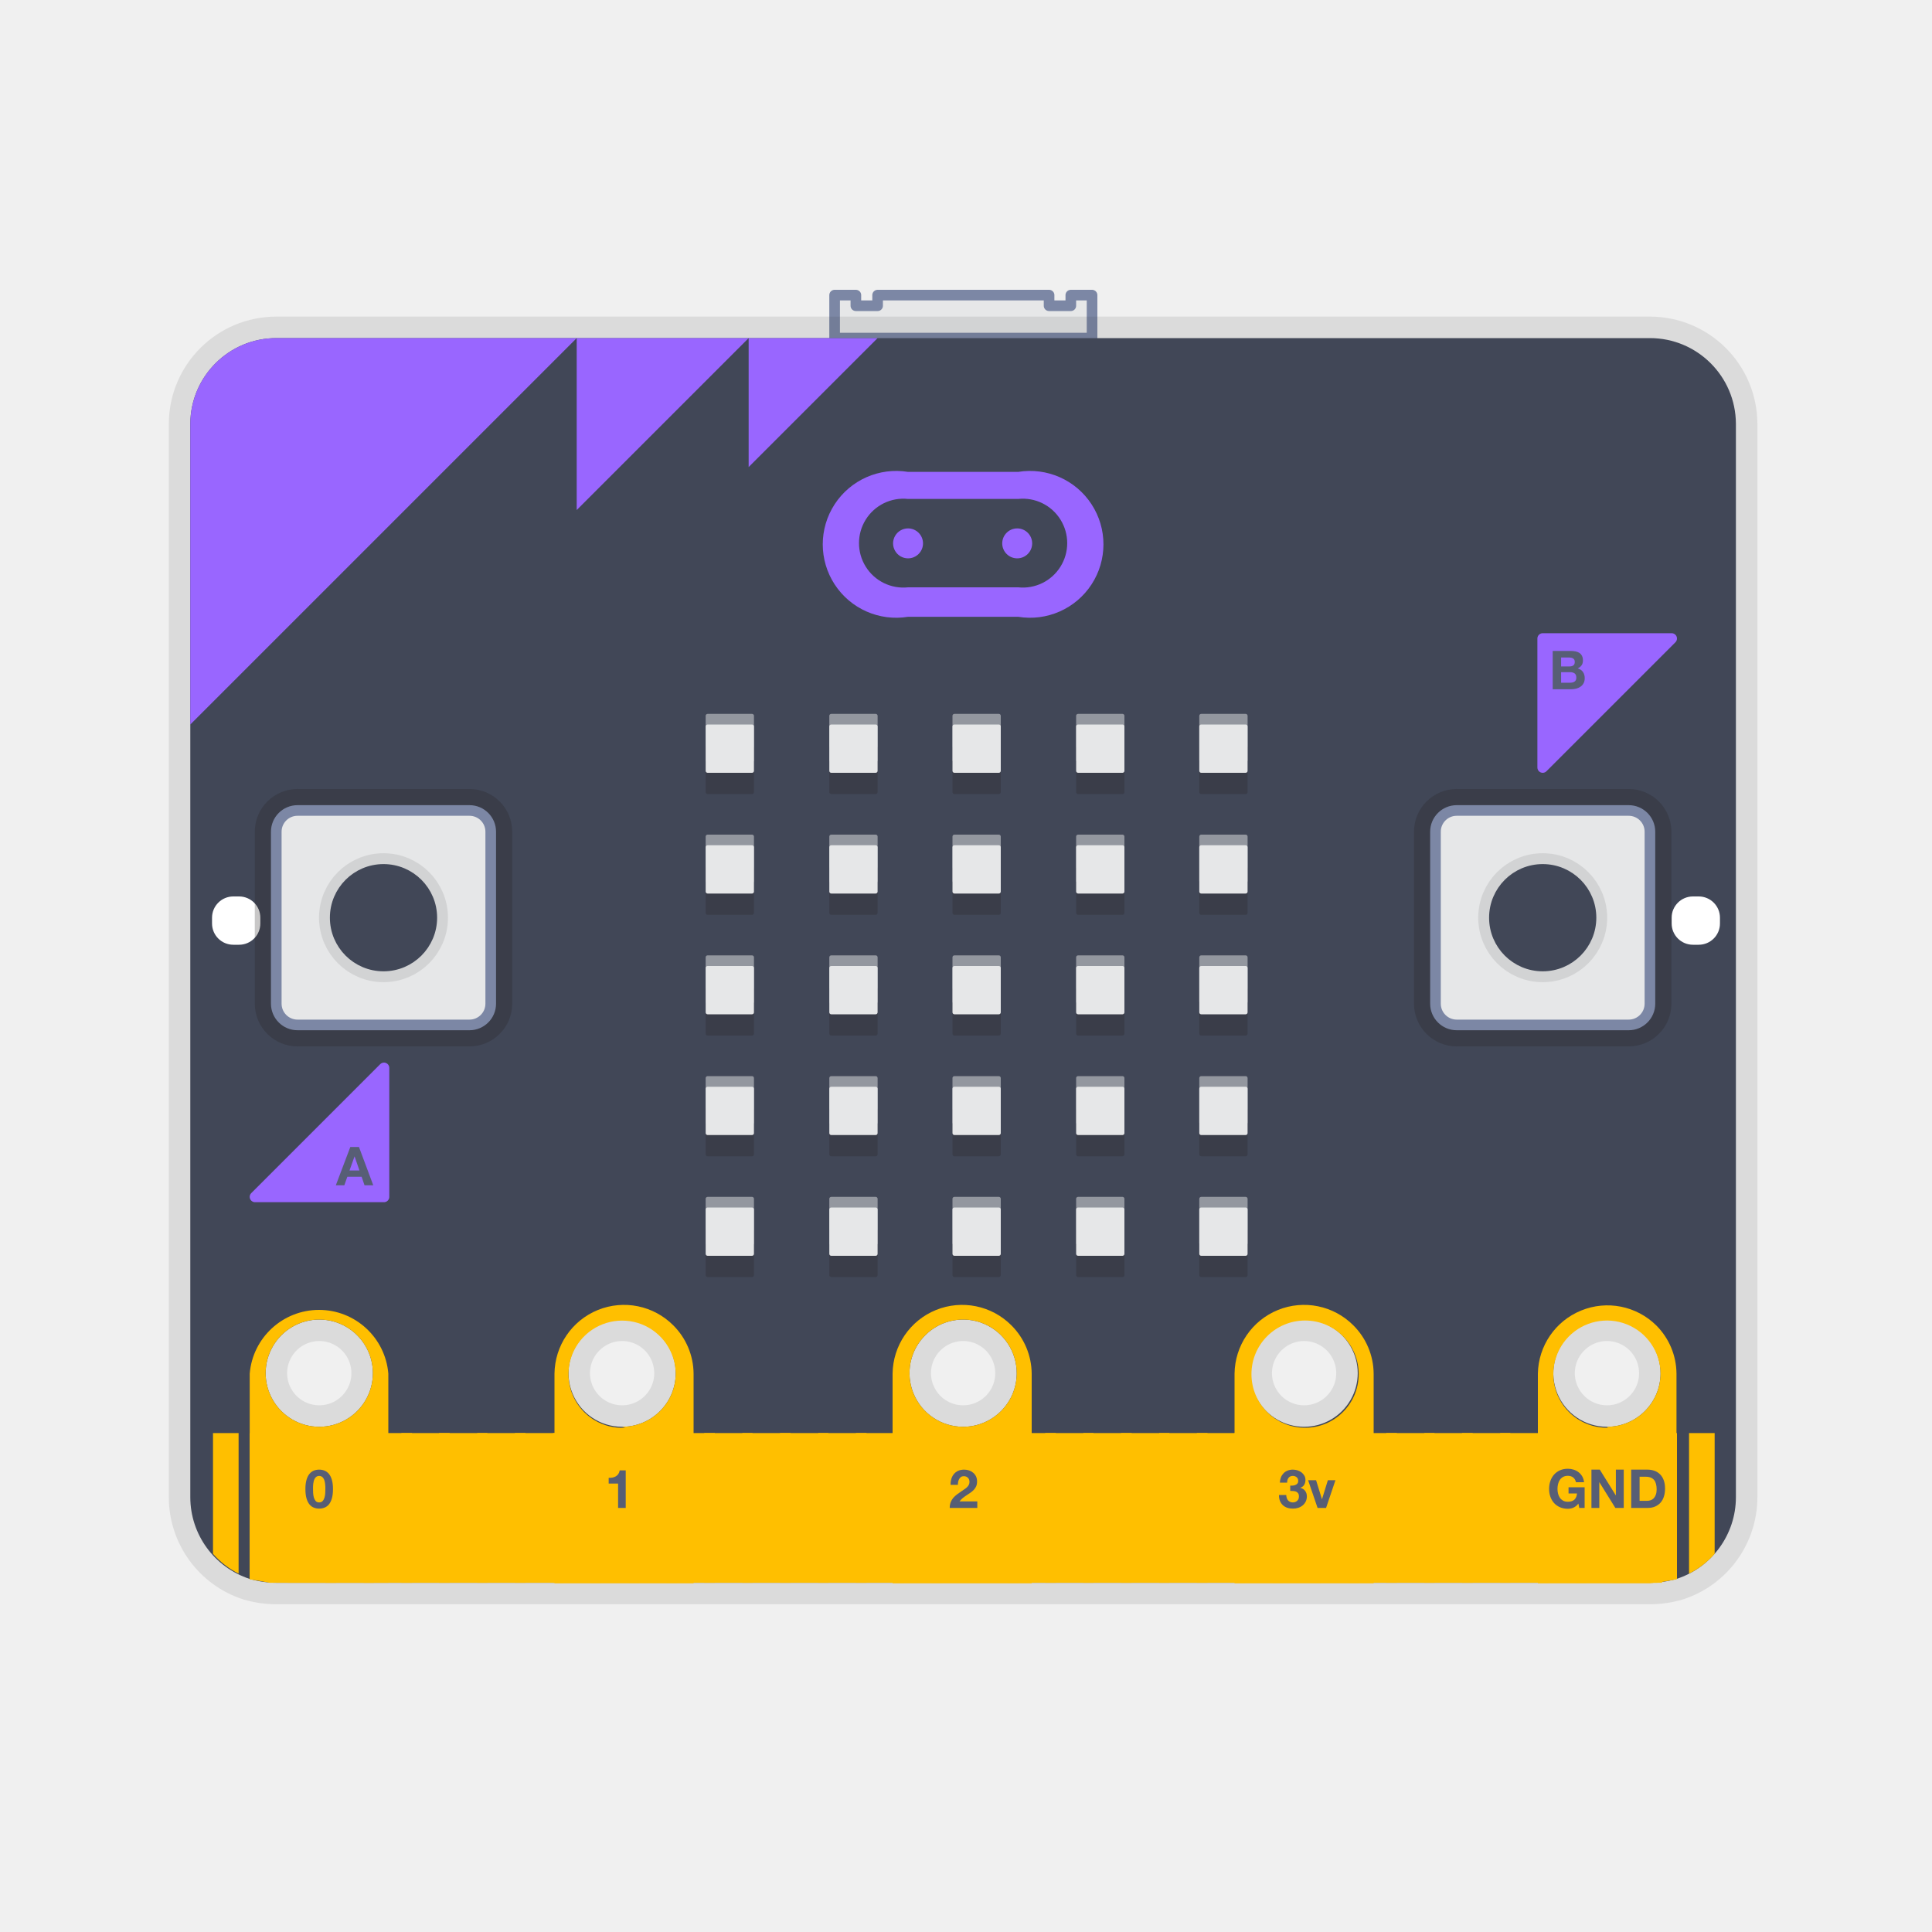
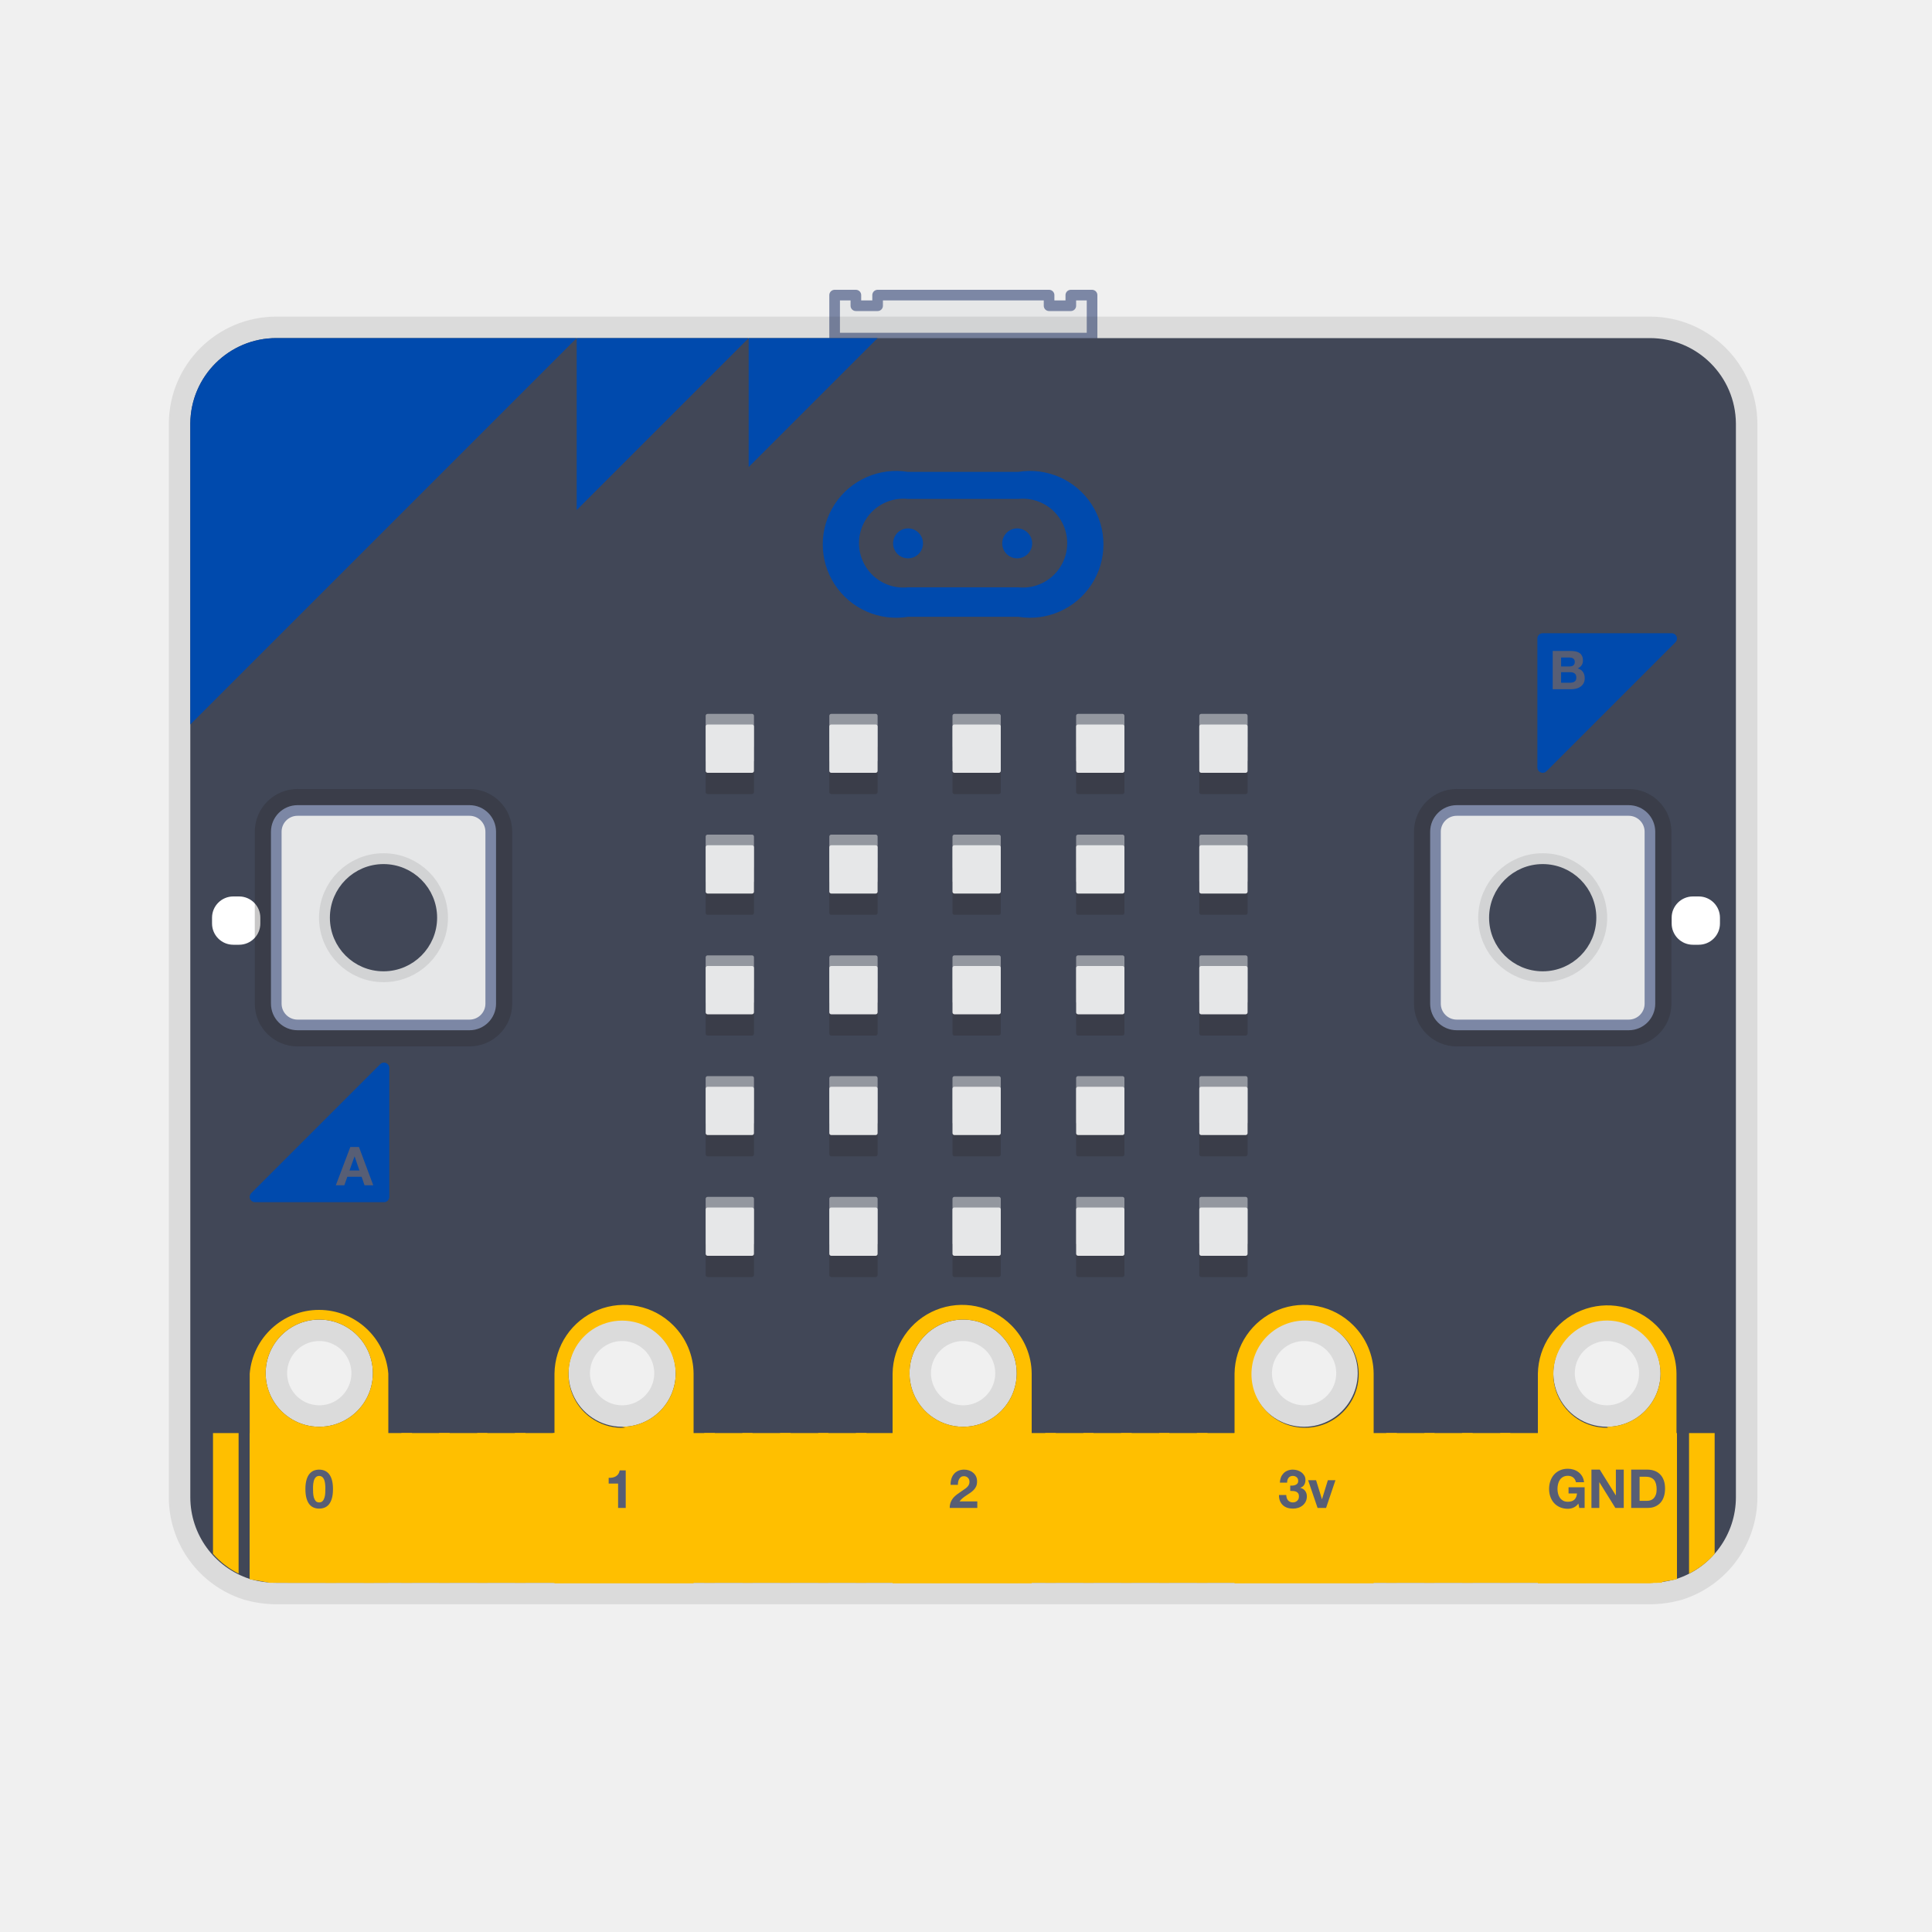
<svg xmlns="http://www.w3.org/2000/svg" width="40px" height="40px" viewBox="0 0 40 40" version="1.1">
  <defs />
  <g id="microbit-block-icon" stroke="none" stroke-width="1" fill="none" fill-rule="evenodd">
    <g id="microbit" transform="translate(3.5, 6)">
      <polygon id="Shape" stroke="#7C87A5" stroke-width="0.22" fill="#E6E7E8" fill-rule="nonzero" stroke-linecap="round" stroke-linejoin="round" points="19.11 0.11 19.11 1 13.78 1 13.78 0.11 14.22 0.11 14.22 0.33 14.67 0.33 14.67 0.11 18.22 0.11 18.22 0.33 18.67 0.33 18.67 0.11" />
      <path d="M30.66,1 L2.22,1 C1.241,1 0.446,1.791 0.44,2.77 L0.44,25 C0.441,25.77 0.938,26.452 1.67,26.69 C1.849,26.742 2.034,26.769 2.22,26.77 L30.66,26.77 C30.846,26.769 31.031,26.742 31.21,26.69 C31.942,26.452 32.439,25.77 32.44,25 L32.44,2.77 C32.434,1.791 31.639,1 30.66,1 Z M3.11,23.54 C2.713,23.54 2.347,23.328 2.149,22.985 C1.95,22.642 1.95,22.218 2.149,21.875 C2.347,21.532 2.713,21.32 3.11,21.32 C3.507,21.32 3.873,21.532 4.071,21.875 C4.27,22.218 4.27,22.642 4.071,22.985 C3.873,23.328 3.507,23.54 3.11,23.54 Z M9.38,23.54 C8.93,23.54 8.525,23.268 8.354,22.852 C8.182,22.436 8.279,21.958 8.599,21.642 C8.918,21.325 9.397,21.232 9.812,21.407 C10.226,21.582 10.494,21.99 10.49,22.44 C10.485,23.049 9.989,23.54 9.38,23.54 Z M16.44,23.54 C15.99,23.54 15.585,23.268 15.414,22.852 C15.242,22.436 15.339,21.958 15.659,21.642 C15.978,21.325 16.457,21.232 16.872,21.407 C17.286,21.582 17.554,21.99 17.55,22.44 C17.545,23.049 17.049,23.54 16.44,23.54 Z M23.5,23.54 C23.103,23.54 22.737,23.328 22.539,22.985 C22.34,22.642 22.34,22.218 22.539,21.875 C22.737,21.532 23.103,21.32 23.5,21.32 C23.897,21.32 24.263,21.532 24.461,21.875 C24.66,22.218 24.66,22.642 24.461,22.985 C24.263,23.328 23.897,23.54 23.5,23.54 Z M29.77,23.54 C29.32,23.54 28.915,23.268 28.744,22.852 C28.572,22.436 28.669,21.958 28.989,21.642 C29.308,21.325 29.787,21.232 30.202,21.407 C30.616,21.582 30.884,21.99 30.88,22.44 C30.875,23.049 30.379,23.54 29.77,23.54 Z" id="Shape" stroke="#231F20" stroke-width="0.89" fill="#231F20" fill-rule="nonzero" opacity="0.1" />
      <path d="M30.66,1 L2.22,1 C1.241,1 0.446,1.791 0.44,2.77 L0.44,25 C0.441,25.77 0.938,26.452 1.67,26.69 C1.849,26.742 2.034,26.769 2.22,26.77 L30.66,26.77 C30.846,26.769 31.031,26.742 31.21,26.69 C31.942,26.452 32.439,25.77 32.44,25 L32.44,2.77 C32.434,1.791 31.639,1 30.66,1 Z M3.11,23.54 C2.713,23.54 2.347,23.328 2.149,22.985 C1.95,22.642 1.95,22.218 2.149,21.875 C2.347,21.532 2.713,21.32 3.11,21.32 C3.507,21.32 3.873,21.532 4.071,21.875 C4.27,22.218 4.27,22.642 4.071,22.985 C3.873,23.328 3.507,23.54 3.11,23.54 Z M9.38,23.54 C8.93,23.54 8.525,23.268 8.354,22.852 C8.182,22.436 8.279,21.958 8.599,21.642 C8.918,21.325 9.397,21.232 9.812,21.407 C10.226,21.582 10.494,21.99 10.49,22.44 C10.485,23.049 9.989,23.54 9.38,23.54 Z M16.44,23.54 C15.99,23.54 15.585,23.268 15.414,22.852 C15.242,22.436 15.339,21.958 15.659,21.642 C15.978,21.325 16.457,21.232 16.872,21.407 C17.286,21.582 17.554,21.99 17.55,22.44 C17.545,23.049 17.049,23.54 16.44,23.54 Z M23.5,23.54 C23.103,23.54 22.737,23.328 22.539,22.985 C22.34,22.642 22.34,22.218 22.539,21.875 C22.737,21.532 23.103,21.32 23.5,21.32 C23.897,21.32 24.263,21.532 24.461,21.875 C24.66,22.218 24.66,22.642 24.461,22.985 C24.263,23.328 23.897,23.54 23.5,23.54 Z M29.77,23.54 C29.32,23.54 28.915,23.268 28.744,22.852 C28.572,22.436 28.669,21.958 28.989,21.642 C29.308,21.325 29.787,21.232 30.202,21.407 C30.616,21.582 30.884,21.99 30.88,22.44 C30.875,23.049 30.379,23.54 29.77,23.54 Z" id="Shape" fill="#414757" fill-rule="nonzero" />
-       <path d="M0.44,9 L0.44,2.77 C0.446,1.791 1.241,1 2.22,1 L8.44,1 L0.44,9 Z" id="Shape" fill="#9966FF" fill-rule="nonzero" />
-       <polygon id="Shape" fill="#9966FF" fill-rule="nonzero" points="8.44 4.56 8.44 1 12 1" />
-       <polygon id="Shape" fill="#9966FF" fill-rule="nonzero" points="12 3.67 12 1 14.67 1" />
-       <polygon id="Shape" stroke="#9966FF" stroke-width="0.22" fill="#9966FF" fill-rule="nonzero" stroke-linecap="round" stroke-linejoin="round" points="28.44 9.89 28.44 7.22 31.11 7.22" />
-       <polygon id="Shape" stroke="#9966FF" stroke-width="0.22" fill="#9966FF" fill-rule="nonzero" stroke-linecap="round" stroke-linejoin="round" points="4.45 16.11 4.45 18.78 1.78 18.78" />
+       <path d="M0.44,9 L0.44,2.77 C0.446,1.791 1.241,1 2.22,1 L8.44,1 L0.44,9 Z" id="Shape" fill="#004AAD" fill-rule="nonzero" />
+       <polygon id="Shape" fill="#004AAD" fill-rule="nonzero" points="8.44 4.56 8.44 1 12 1" />
+       <polygon id="Shape" fill="#004AAD" fill-rule="nonzero" points="12 3.67 12 1 14.67 1" />
+       <polygon id="Shape" stroke="#004AAD" stroke-width="0.22" fill="#004AAD" fill-rule="nonzero" stroke-linecap="round" stroke-linejoin="round" points="28.44 9.89 28.44 7.22 31.11 7.22" />
+       <polygon id="Shape" stroke="#004AAD" stroke-width="0.22" fill="#004AAD" fill-rule="nonzero" stroke-linecap="round" stroke-linejoin="round" points="4.45 16.11 4.45 18.78 1.78 18.78" />
      <rect id="Rectangle-path" fill="#FFFFFF" fill-rule="nonzero" x="0.89" y="12.56" width="1" height="1" rx="0.44" />
      <rect id="Rectangle-path" fill="#FFFFFF" fill-rule="nonzero" x="31.11" y="12.56" width="1" height="1" rx="0.44" />
-       <path d="M17.56,5.56 C17.731,5.56 17.87,5.421 17.87,5.25 C17.87,5.079 17.731,4.94 17.56,4.94 C17.389,4.94 17.25,5.079 17.25,5.25 C17.25,5.421 17.389,5.56 17.56,5.56" id="Shape" fill="#9966FF" fill-rule="nonzero" />
-       <path d="M15.3,4.94 C15.189,4.94 15.087,4.999 15.032,5.095 C14.976,5.191 14.976,5.309 15.032,5.405 C15.087,5.501 15.189,5.56 15.3,5.56 C15.471,5.56 15.61,5.421 15.61,5.25 C15.61,5.079 15.471,4.94 15.3,4.94" id="Shape" fill="#9966FF" fill-rule="nonzero" />
-       <path d="M15.3,4.33 C14.95,4.293 14.61,4.459 14.424,4.758 C14.238,5.056 14.238,5.434 14.424,5.732 C14.61,6.031 14.95,6.197 15.3,6.16 L17.58,6.16 C17.93,6.197 18.27,6.031 18.456,5.732 C18.642,5.434 18.642,5.056 18.456,4.758 C18.27,4.459 17.93,4.293 17.58,4.33 L15.3,4.33 M17.58,6.77 L15.3,6.77 C14.706,6.867 14.11,6.605 13.781,6.1 C13.452,5.596 13.452,4.944 13.781,4.44 C14.11,3.935 14.706,3.673 15.3,3.77 L17.58,3.77 C18.174,3.673 18.77,3.935 19.099,4.44 C19.428,4.944 19.428,5.596 19.099,6.1 C18.77,6.605 18.174,6.867 17.58,6.77" id="Shape" fill="#9966FF" fill-rule="nonzero" />
+       <path d="M17.56,5.56 C17.731,5.56 17.87,5.421 17.87,5.25 C17.87,5.079 17.731,4.94 17.56,4.94 C17.389,4.94 17.25,5.079 17.25,5.25 C17.25,5.421 17.389,5.56 17.56,5.56" id="Shape" fill="#004AAD" fill-rule="nonzero" />
+       <path d="M15.3,4.94 C15.189,4.94 15.087,4.999 15.032,5.095 C14.976,5.191 14.976,5.309 15.032,5.405 C15.087,5.501 15.189,5.56 15.3,5.56 C15.471,5.56 15.61,5.421 15.61,5.25 C15.61,5.079 15.471,4.94 15.3,4.94" id="Shape" fill="#004AAD" fill-rule="nonzero" />
+       <path d="M15.3,4.33 C14.95,4.293 14.61,4.459 14.424,4.758 C14.238,5.056 14.238,5.434 14.424,5.732 C14.61,6.031 14.95,6.197 15.3,6.16 L17.58,6.16 C17.93,6.197 18.27,6.031 18.456,5.732 C18.642,5.434 18.642,5.056 18.456,4.758 C18.27,4.459 17.93,4.293 17.58,4.33 L15.3,4.33 M17.58,6.77 L15.3,6.77 C14.706,6.867 14.11,6.605 13.781,6.1 C13.452,5.596 13.452,4.944 13.781,4.44 C14.11,3.935 14.706,3.673 15.3,3.77 L17.58,3.77 C18.174,3.673 18.77,3.935 19.099,4.44 C19.428,4.944 19.428,5.596 19.099,6.1 C18.77,6.605 18.174,6.867 17.58,6.77" id="Shape" fill="#004AAD" fill-rule="nonzero" />
      <rect id="Rectangle-path" stroke="#231F20" stroke-width="0.89" fill="#231F20" fill-rule="nonzero" opacity="0.25" stroke-linecap="round" stroke-linejoin="round" x="2.22" y="10.78" width="4.44" height="4.44" rx="0.44" />
      <rect id="Rectangle-path" stroke="#7C87A5" stroke-width="0.22" fill="#E6E7E8" fill-rule="nonzero" stroke-linecap="round" stroke-linejoin="round" x="2.22" y="10.78" width="4.44" height="4.44" rx="0.44" />
      <circle id="Oval" stroke="#231F20" stroke-width="0.67" fill="#231F20" fill-rule="nonzero" opacity="0.1" cx="4.44" cy="13" r="1" />
      <circle id="Oval" stroke="#414757" stroke-width="0.22" fill="#414757" fill-rule="nonzero" cx="4.44" cy="13" r="1" />
      <rect id="Rectangle-path" stroke="#231F20" stroke-width="0.89" fill="#231F20" fill-rule="nonzero" opacity="0.25" stroke-linecap="round" stroke-linejoin="round" x="26.22" y="10.78" width="4.44" height="4.44" rx="0.44" />
      <rect id="Rectangle-path" stroke="#7C87A5" stroke-width="0.22" fill="#E6E7E8" fill-rule="nonzero" stroke-linecap="round" stroke-linejoin="round" x="26.22" y="10.78" width="4.44" height="4.44" rx="0.44" />
      <circle id="Oval" stroke="#231F20" stroke-width="0.67" fill="#231F20" fill-rule="nonzero" opacity="0.1" cx="28.44" cy="13" r="1" />
      <circle id="Oval" stroke="#414757" stroke-width="0.22" fill="#414757" fill-rule="nonzero" cx="28.44" cy="13" r="1" />
      <g id="Group" opacity="0.5" transform="translate(11, 8)" fill="#E6E7E8" fill-rule="nonzero">
        <rect id="Rectangle-path" x="0.11" y="0.78" width="1" height="1" rx="0.04" />
      </g>
      <g id="Group" opacity="0.25" transform="translate(11, 9)" fill="#231F20" fill-rule="nonzero">
        <rect id="Rectangle-path" x="0.11" y="0.44" width="1" height="1" rx="0.04" />
      </g>
      <rect id="Rectangle-path" fill="#E6E7E8" fill-rule="nonzero" x="11.11" y="9" width="1" height="1" rx="0.04" />
      <g id="Group" opacity="0.5" transform="translate(13, 8)" fill="#E6E7E8" fill-rule="nonzero">
        <rect id="Rectangle-path" x="0.67" y="0.78" width="1" height="1" rx="0.04" />
      </g>
      <g id="Group" opacity="0.25" transform="translate(13, 9)" fill="#231F20" fill-rule="nonzero">
        <rect id="Rectangle-path" x="0.67" y="0.44" width="1" height="1" rx="0.04" />
      </g>
      <rect id="Rectangle-path" fill="#E6E7E8" fill-rule="nonzero" x="13.67" y="9" width="1" height="1" rx="0.04" />
      <g id="Group" opacity="0.5" transform="translate(16, 8)" fill="#E6E7E8" fill-rule="nonzero">
        <rect id="Rectangle-path" x="0.22" y="0.78" width="1" height="1" rx="0.04" />
      </g>
      <g id="Group" opacity="0.25" transform="translate(16, 9)" fill="#231F20" fill-rule="nonzero">
        <rect id="Rectangle-path" x="0.22" y="0.44" width="1" height="1" rx="0.04" />
      </g>
      <rect id="Rectangle-path" fill="#E6E7E8" fill-rule="nonzero" x="16.22" y="9" width="1" height="1" rx="0.04" />
      <g id="Group" opacity="0.5" transform="translate(18, 8)" fill="#E6E7E8" fill-rule="nonzero">
        <rect id="Rectangle-path" x="0.78" y="0.78" width="1" height="1" rx="0.04" />
      </g>
      <g id="Group" opacity="0.25" transform="translate(18, 9)" fill="#231F20" fill-rule="nonzero">
        <rect id="Rectangle-path" x="0.78" y="0.44" width="1" height="1" rx="0.04" />
      </g>
      <rect id="Rectangle-path" fill="#E6E7E8" fill-rule="nonzero" x="18.78" y="9" width="1" height="1" rx="0.04" />
      <g id="Group" opacity="0.5" transform="translate(21, 8)" fill="#E6E7E8" fill-rule="nonzero">
        <rect id="Rectangle-path" x="0.33" y="0.78" width="1" height="1" rx="0.04" />
      </g>
      <g id="Group" opacity="0.25" transform="translate(21, 9)" fill="#231F20" fill-rule="nonzero">
        <rect id="Rectangle-path" x="0.33" y="0.44" width="1" height="1" rx="0.04" />
      </g>
      <rect id="Rectangle-path" fill="#E6E7E8" fill-rule="nonzero" x="21.33" y="9" width="1" height="1" rx="0.04" />
      <g id="Group" opacity="0.5" transform="translate(11, 11)" fill="#E6E7E8" fill-rule="nonzero">
        <rect id="Rectangle-path" x="0.11" y="0.28" width="1" height="1" rx="0.04" />
      </g>
      <g id="Group" opacity="0.25" transform="translate(11, 11)" fill="#231F20" fill-rule="nonzero">
        <rect id="Rectangle-path" x="0.11" y="0.94" width="1" height="1" rx="0.04" />
      </g>
      <rect id="Rectangle-path" fill="#E6E7E8" fill-rule="nonzero" x="11.11" y="11.5" width="1" height="1" rx="0.04" />
      <g id="Group" opacity="0.5" transform="translate(13, 11)" fill="#E6E7E8" fill-rule="nonzero">
        <rect id="Rectangle-path" x="0.67" y="0.28" width="1" height="1" rx="0.04" />
      </g>
      <g id="Group" opacity="0.25" transform="translate(13, 11)" fill="#231F20" fill-rule="nonzero">
        <rect id="Rectangle-path" x="0.67" y="0.94" width="1" height="1" rx="0.04" />
      </g>
      <rect id="Rectangle-path" fill="#E6E7E8" fill-rule="nonzero" x="13.67" y="11.5" width="1" height="1" rx="0.04" />
      <g id="Group" opacity="0.5" transform="translate(16, 11)" fill="#E6E7E8" fill-rule="nonzero">
        <rect id="Rectangle-path" x="0.22" y="0.28" width="1" height="1" rx="0.04" />
      </g>
      <g id="Group" opacity="0.25" transform="translate(16, 11)" fill="#231F20" fill-rule="nonzero">
        <rect id="Rectangle-path" x="0.22" y="0.94" width="1" height="1" rx="0.04" />
      </g>
      <rect id="Rectangle-path" fill="#E6E7E8" fill-rule="nonzero" x="16.22" y="11.5" width="1" height="1" rx="0.04" />
      <g id="Group" opacity="0.5" transform="translate(18, 11)" fill="#E6E7E8" fill-rule="nonzero">
        <rect id="Rectangle-path" x="0.78" y="0.28" width="1" height="1" rx="0.04" />
      </g>
      <g id="Group" opacity="0.25" transform="translate(18, 11)" fill="#231F20" fill-rule="nonzero">
        <rect id="Rectangle-path" x="0.78" y="0.94" width="1" height="1" rx="0.04" />
      </g>
      <rect id="Rectangle-path" fill="#E6E7E8" fill-rule="nonzero" x="18.78" y="11.5" width="1" height="1" rx="0.04" />
      <g id="Group" opacity="0.5" transform="translate(21, 11)" fill="#E6E7E8" fill-rule="nonzero">
        <rect id="Rectangle-path" x="0.33" y="0.28" width="1" height="1" rx="0.04" />
      </g>
      <g id="Group" opacity="0.25" transform="translate(21, 11)" fill="#231F20" fill-rule="nonzero">
        <rect id="Rectangle-path" x="0.33" y="0.94" width="1" height="1" rx="0.04" />
      </g>
      <rect id="Rectangle-path" fill="#E6E7E8" fill-rule="nonzero" x="21.33" y="11.5" width="1" height="1" rx="0.04" />
      <g id="Group" opacity="0.5" transform="translate(11, 13)" fill="#E6E7E8" fill-rule="nonzero">
        <rect id="Rectangle-path" x="0.11" y="0.78" width="1" height="1" rx="0.04" />
      </g>
      <g id="Group" opacity="0.25" transform="translate(11, 14)" fill="#231F20" fill-rule="nonzero">
        <rect id="Rectangle-path" x="0.11" y="0.44" width="1" height="1" rx="0.04" />
      </g>
      <rect id="Rectangle-path" fill="#E6E7E8" fill-rule="nonzero" x="11.11" y="14" width="1" height="1" rx="0.04" />
      <g id="Group" opacity="0.5" transform="translate(13, 13)" fill="#E6E7E8" fill-rule="nonzero">
        <rect id="Rectangle-path" x="0.67" y="0.78" width="1" height="1" rx="0.04" />
      </g>
      <g id="Group" opacity="0.25" transform="translate(13, 14)" fill="#231F20" fill-rule="nonzero">
        <rect id="Rectangle-path" x="0.67" y="0.44" width="1" height="1" rx="0.04" />
      </g>
      <rect id="Rectangle-path" fill="#E6E7E8" fill-rule="nonzero" x="13.67" y="14" width="1" height="1" rx="0.04" />
      <g id="Group" opacity="0.5" transform="translate(16, 13)" fill="#E6E7E8" fill-rule="nonzero">
        <rect id="Rectangle-path" x="0.22" y="0.78" width="1" height="1" rx="0.04" />
      </g>
      <g id="Group" opacity="0.25" transform="translate(16, 14)" fill="#231F20" fill-rule="nonzero">
        <rect id="Rectangle-path" x="0.22" y="0.44" width="1" height="1" rx="0.04" />
      </g>
      <rect id="Rectangle-path" fill="#E6E7E8" fill-rule="nonzero" x="16.22" y="14" width="1" height="1" rx="0.04" />
      <g id="Group" opacity="0.5" transform="translate(18, 13)" fill="#E6E7E8" fill-rule="nonzero">
        <rect id="Rectangle-path" x="0.78" y="0.78" width="1" height="1" rx="0.04" />
      </g>
      <g id="Group" opacity="0.25" transform="translate(18, 14)" fill="#231F20" fill-rule="nonzero">
        <rect id="Rectangle-path" x="0.78" y="0.44" width="1" height="1" rx="0.04" />
      </g>
      <rect id="Rectangle-path" fill="#E6E7E8" fill-rule="nonzero" x="18.78" y="14" width="1" height="1" rx="0.04" />
      <g id="Group" opacity="0.5" transform="translate(21, 13)" fill="#E6E7E8" fill-rule="nonzero">
        <rect id="Rectangle-path" x="0.33" y="0.78" width="1" height="1" rx="0.04" />
      </g>
      <g id="Group" opacity="0.25" transform="translate(21, 14)" fill="#231F20" fill-rule="nonzero">
        <rect id="Rectangle-path" x="0.33" y="0.44" width="1" height="1" rx="0.04" />
      </g>
      <rect id="Rectangle-path" fill="#E6E7E8" fill-rule="nonzero" x="21.33" y="14" width="1" height="1" rx="0.04" />
      <g id="Group" opacity="0.5" transform="translate(11, 16)" fill="#E6E7E8" fill-rule="nonzero">
        <rect id="Rectangle-path" x="0.11" y="0.28" width="1" height="1" rx="0.04" />
      </g>
      <g id="Group" opacity="0.25" transform="translate(11, 16)" fill="#231F20" fill-rule="nonzero">
        <rect id="Rectangle-path" x="0.11" y="0.94" width="1" height="1" rx="0.04" />
      </g>
      <rect id="Rectangle-path" fill="#E6E7E8" fill-rule="nonzero" x="11.11" y="16.5" width="1" height="1" rx="0.04" />
      <g id="Group" opacity="0.5" transform="translate(13, 16)" fill="#E6E7E8" fill-rule="nonzero">
        <rect id="Rectangle-path" x="0.67" y="0.28" width="1" height="1" rx="0.04" />
      </g>
      <g id="Group" opacity="0.25" transform="translate(13, 16)" fill="#231F20" fill-rule="nonzero">
        <rect id="Rectangle-path" x="0.67" y="0.94" width="1" height="1" rx="0.04" />
      </g>
      <rect id="Rectangle-path" fill="#E6E7E8" fill-rule="nonzero" x="13.67" y="16.5" width="1" height="1" rx="0.04" />
      <g id="Group" opacity="0.5" transform="translate(16, 16)" fill="#E6E7E8" fill-rule="nonzero">
        <rect id="Rectangle-path" x="0.22" y="0.28" width="1" height="1" rx="0.04" />
      </g>
      <g id="Group" opacity="0.25" transform="translate(16, 16)" fill="#231F20" fill-rule="nonzero">
        <rect id="Rectangle-path" x="0.22" y="0.94" width="1" height="1" rx="0.04" />
      </g>
      <rect id="Rectangle-path" fill="#E6E7E8" fill-rule="nonzero" x="16.22" y="16.5" width="1" height="1" rx="0.04" />
      <g id="Group" opacity="0.5" transform="translate(18, 16)" fill="#E6E7E8" fill-rule="nonzero">
        <rect id="Rectangle-path" x="0.78" y="0.28" width="1" height="1" rx="0.04" />
      </g>
      <g id="Group" opacity="0.25" transform="translate(18, 16)" fill="#231F20" fill-rule="nonzero">
        <rect id="Rectangle-path" x="0.78" y="0.94" width="1" height="1" rx="0.04" />
      </g>
      <rect id="Rectangle-path" fill="#E6E7E8" fill-rule="nonzero" x="18.78" y="16.5" width="1" height="1" rx="0.04" />
      <g id="Group" opacity="0.5" transform="translate(21, 16)" fill="#E6E7E8" fill-rule="nonzero">
        <rect id="Rectangle-path" x="0.33" y="0.28" width="1" height="1" rx="0.04" />
      </g>
      <g id="Group" opacity="0.25" transform="translate(21, 16)" fill="#231F20" fill-rule="nonzero">
        <rect id="Rectangle-path" x="0.33" y="0.94" width="1" height="1" rx="0.04" />
      </g>
      <rect id="Rectangle-path" fill="#E6E7E8" fill-rule="nonzero" x="21.33" y="16.5" width="1" height="1" rx="0.04" />
      <g id="Group" opacity="0.5" transform="translate(11, 18)" fill="#E6E7E8" fill-rule="nonzero">
        <rect id="Rectangle-path" x="0.11" y="0.78" width="1" height="1" rx="0.04" />
      </g>
      <g id="Group" opacity="0.25" transform="translate(11, 19)" fill="#231F20" fill-rule="nonzero">
        <rect id="Rectangle-path" x="0.11" y="0.44" width="1" height="1" rx="0.04" />
      </g>
      <rect id="Rectangle-path" fill="#E6E7E8" fill-rule="nonzero" x="11.11" y="19" width="1" height="1" rx="0.04" />
      <g id="Group" opacity="0.5" transform="translate(13, 18)" fill="#E6E7E8" fill-rule="nonzero">
        <rect id="Rectangle-path" x="0.67" y="0.78" width="1" height="1" rx="0.04" />
      </g>
      <g id="Group" opacity="0.25" transform="translate(13, 19)" fill="#231F20" fill-rule="nonzero">
        <rect id="Rectangle-path" x="0.67" y="0.44" width="1" height="1" rx="0.04" />
      </g>
      <rect id="Rectangle-path" fill="#E6E7E8" fill-rule="nonzero" x="13.67" y="19" width="1" height="1" rx="0.04" />
      <g id="Group" opacity="0.5" transform="translate(16, 18)" fill="#E6E7E8" fill-rule="nonzero">
        <rect id="Rectangle-path" x="0.22" y="0.78" width="1" height="1" rx="0.04" />
      </g>
      <g id="Group" opacity="0.25" transform="translate(16, 19)" fill="#231F20" fill-rule="nonzero">
        <rect id="Rectangle-path" x="0.22" y="0.44" width="1" height="1" rx="0.04" />
      </g>
      <rect id="Rectangle-path" fill="#E6E7E8" fill-rule="nonzero" x="16.22" y="19" width="1" height="1" rx="0.04" />
      <g id="Group" opacity="0.5" transform="translate(18, 18)" fill="#E6E7E8" fill-rule="nonzero">
        <rect id="Rectangle-path" x="0.78" y="0.78" width="1" height="1" rx="0.04" />
      </g>
      <g id="Group" opacity="0.25" transform="translate(18, 19)" fill="#231F20" fill-rule="nonzero">
        <rect id="Rectangle-path" x="0.78" y="0.44" width="1" height="1" rx="0.04" />
      </g>
      <rect id="Rectangle-path" fill="#E6E7E8" fill-rule="nonzero" x="18.78" y="19" width="1" height="1" rx="0.04" />
      <g id="Group" opacity="0.5" transform="translate(21, 18)" fill="#E6E7E8" fill-rule="nonzero">
        <rect id="Rectangle-path" x="0.33" y="0.78" width="1" height="1" rx="0.04" />
      </g>
      <g id="Group" opacity="0.25" transform="translate(21, 19)" fill="#231F20" fill-rule="nonzero">
        <rect id="Rectangle-path" x="0.33" y="0.44" width="1" height="1" rx="0.04" />
      </g>
      <rect id="Rectangle-path" fill="#E6E7E8" fill-rule="nonzero" x="21.33" y="19" width="1" height="1" rx="0.04" />
      <path d="M1.44,23.67 L1.44,26.58 C1.239,26.479 1.059,26.339 0.91,26.17 L0.91,23.67 L1.44,23.67 Z" id="Shape" fill="#FFBF00" fill-rule="nonzero" />
      <polygon id="Shape" fill="#FFBF00" fill-rule="nonzero" points="2.08 26.77 2.2 26.77 2.2 23.67 1.67 23.67 1.67 26.69" />
      <rect id="Rectangle-path" fill="#FFBF00" fill-rule="nonzero" x="2.46" y="23.67" width="1" height="3.1" />
      <rect id="Rectangle-path" fill="#FFBF00" fill-rule="nonzero" x="3.24" y="23.67" width="1" height="3.1" />
      <rect id="Rectangle-path" fill="#FFBF00" fill-rule="nonzero" x="4.03" y="23.67" width="1" height="3.1" />
      <rect id="Rectangle-path" fill="#FFBF00" fill-rule="nonzero" x="4.81" y="23.67" width="1" height="3.1" />
      <rect id="Rectangle-path" fill="#FFBF00" fill-rule="nonzero" x="5.59" y="23.67" width="1" height="3.1" />
      <rect id="Rectangle-path" fill="#FFBF00" fill-rule="nonzero" x="6.38" y="23.67" width="1" height="3.1" />
      <rect id="Rectangle-path" fill="#FFBF00" fill-rule="nonzero" x="7.16" y="23.67" width="1" height="3.1" />
      <rect id="Rectangle-path" fill="#FFBF00" fill-rule="nonzero" x="7.95" y="23.67" width="1" height="3.1" />
      <rect id="Rectangle-path" fill="#FFBF00" fill-rule="nonzero" x="8.73" y="23.67" width="1" height="3.1" />
      <rect id="Rectangle-path" fill="#FFBF00" fill-rule="nonzero" x="9.52" y="23.67" width="1" height="3.1" />
      <rect id="Rectangle-path" fill="#FFBF00" fill-rule="nonzero" x="10.3" y="23.67" width="1" height="3.1" />
      <rect id="Rectangle-path" fill="#FFBF00" fill-rule="nonzero" x="11.08" y="23.67" width="1" height="3.1" />
      <rect id="Rectangle-path" fill="#FFBF00" fill-rule="nonzero" x="11.87" y="23.67" width="1" height="3.1" />
      <rect id="Rectangle-path" fill="#FFBF00" fill-rule="nonzero" x="12.65" y="23.67" width="1" height="3.1" />
      <rect id="Rectangle-path" fill="#FFBF00" fill-rule="nonzero" x="13.44" y="23.67" width="1" height="3.1" />
      <rect id="Rectangle-path" fill="#FFBF00" fill-rule="nonzero" x="14.22" y="23.67" width="1" height="3.1" />
      <rect id="Rectangle-path" fill="#FFBF00" fill-rule="nonzero" x="15.01" y="23.67" width="1" height="3.1" />
      <rect id="Rectangle-path" fill="#FFBF00" fill-rule="nonzero" x="15.79" y="23.67" width="1" height="3.1" />
      <rect id="Rectangle-path" fill="#FFBF00" fill-rule="nonzero" x="16.58" y="23.67" width="1" height="3.1" />
      <rect id="Rectangle-path" fill="#FFBF00" fill-rule="nonzero" x="17.36" y="23.67" width="1" height="3.1" />
      <rect id="Rectangle-path" fill="#FFBF00" fill-rule="nonzero" x="18.14" y="23.67" width="1" height="3.1" />
      <rect id="Rectangle-path" fill="#FFBF00" fill-rule="nonzero" x="18.93" y="23.67" width="1" height="3.1" />
      <rect id="Rectangle-path" fill="#FFBF00" fill-rule="nonzero" x="19.71" y="23.67" width="1" height="3.1" />
      <rect id="Rectangle-path" fill="#FFBF00" fill-rule="nonzero" x="20.5" y="23.67" width="1" height="3.1" />
      <rect id="Rectangle-path" fill="#FFBF00" fill-rule="nonzero" x="21.28" y="23.67" width="1" height="3.1" />
      <rect id="Rectangle-path" fill="#FFBF00" fill-rule="nonzero" x="22.06" y="23.67" width="1" height="3.1" />
      <rect id="Rectangle-path" fill="#FFBF00" fill-rule="nonzero" x="22.85" y="23.67" width="1" height="3.1" />
      <rect id="Rectangle-path" fill="#FFBF00" fill-rule="nonzero" x="23.63" y="23.67" width="1" height="3.1" />
      <rect id="Rectangle-path" fill="#FFBF00" fill-rule="nonzero" x="24.42" y="23.67" width="1" height="3.1" />
      <rect id="Rectangle-path" fill="#FFBF00" fill-rule="nonzero" x="25.2" y="23.67" width="1" height="3.1" />
      <rect id="Rectangle-path" fill="#FFBF00" fill-rule="nonzero" x="25.99" y="23.67" width="1" height="3.1" />
      <rect id="Rectangle-path" fill="#FFBF00" fill-rule="nonzero" x="26.77" y="23.67" width="1" height="3.1" />
      <rect id="Rectangle-path" fill="#FFBF00" fill-rule="nonzero" x="27.56" y="23.67" width="1" height="3.1" />
      <rect id="Rectangle-path" fill="#FFBF00" fill-rule="nonzero" x="28.34" y="23.67" width="1" height="3.1" />
      <rect id="Rectangle-path" fill="#FFBF00" fill-rule="nonzero" x="29.12" y="23.67" width="1" height="3.1" />
      <rect id="Rectangle-path" fill="#FFBF00" fill-rule="nonzero" x="29.91" y="23.67" width="1" height="3.1" />
      <polygon id="Shape" fill="#FFBF00" fill-rule="nonzero" points="30.81 26.77 30.69 26.77 30.69 23.67 31.22 23.67 31.22 26.69" />
      <path d="M32,23.67 L32,26.17 C31.851,26.339 31.671,26.479 31.47,26.58 L31.47,23.67 L32,23.67 Z" id="Shape" fill="#FFBF00" fill-rule="nonzero" />
      <path d="M3.11,23.54 C2.713,23.54 2.347,23.328 2.149,22.985 C1.95,22.642 1.95,22.218 2.149,21.875 C2.347,21.532 2.713,21.32 3.11,21.32 C3.507,21.32 3.873,21.532 4.071,21.875 C4.27,22.218 4.27,22.642 4.071,22.985 C3.873,23.328 3.507,23.54 3.11,23.54 Z M2.22,26.77 L4.54,26.77 L4.54,22.44 C4.478,21.694 3.854,21.12 3.105,21.12 C2.356,21.12 1.732,21.694 1.67,22.44 L1.67,26.7 L2.22,26.77 Z" id="Shape" fill="#FFBF00" fill-rule="nonzero" />
      <path d="M10.44,21.44 C10.031,21.029 9.415,20.904 8.878,21.122 C8.34,21.341 7.987,21.86 7.98,22.44 L7.98,26.78 L10.86,26.78 L10.86,22.44 C10.857,22.064 10.706,21.705 10.44,21.44 Z M9.44,23.56 C8.987,23.584 8.565,23.331 8.374,22.92 C8.182,22.509 8.26,22.023 8.57,21.692 C8.88,21.362 9.36,21.253 9.783,21.417 C10.205,21.582 10.485,21.987 10.49,22.44 C10.485,23.049 9.989,23.54 9.38,23.54 L9.44,23.56 Z" id="Shape" fill="#FFBF00" fill-rule="nonzero" />
      <path d="M17.44,21.44 C17.031,21.029 16.415,20.904 15.878,21.122 C15.34,21.341 14.987,21.86 14.98,22.44 L14.98,26.78 L17.86,26.78 L17.86,22.44 C17.857,22.064 17.706,21.705 17.44,21.44 Z M16.44,23.54 C15.99,23.54 15.585,23.268 15.414,22.852 C15.242,22.436 15.339,21.958 15.659,21.642 C15.978,21.325 16.457,21.232 16.872,21.407 C17.286,21.582 17.554,21.99 17.55,22.44 C17.545,23.049 17.049,23.54 16.44,23.54 Z" id="Shape" fill="#FFBF00" fill-rule="nonzero" />
      <path d="M24.52,21.44 C24.111,21.029 23.495,20.904 22.958,21.122 C22.42,21.341 22.067,21.86 22.06,22.44 L22.06,26.78 L24.94,26.78 L24.94,22.44 C24.937,22.064 24.786,21.705 24.52,21.44 Z M23.52,23.56 C22.907,23.56 22.41,23.063 22.41,22.45 C22.41,21.837 22.907,21.34 23.52,21.34 C24.133,21.34 24.63,21.837 24.63,22.45 C24.63,23.063 24.133,23.56 23.52,23.56 Z" id="Shape" fill="#FFBF00" fill-rule="nonzero" />
      <path d="M30.79,21.44 C30.38,21.036 29.769,20.915 29.236,21.133 C28.703,21.35 28.35,21.864 28.34,22.44 L28.34,26.78 L30.66,26.78 L31.21,26.7 L31.21,22.44 C31.207,22.064 31.056,21.705 30.79,21.44 Z M29.79,23.56 C29.34,23.568 28.93,23.304 28.751,22.891 C28.573,22.478 28.661,21.998 28.975,21.676 C29.288,21.354 29.766,21.252 30.183,21.42 C30.601,21.587 30.876,21.99 30.88,22.44 C30.875,23.049 30.379,23.54 29.77,23.54 L29.79,23.56 Z" id="Shape" fill="#FFBF00" fill-rule="nonzero" />
      <path d="M2.981,24.828 C2.981,24.85 2.982,24.877 2.983,24.909 C2.985,24.94 2.989,24.97 2.997,25 C3.005,25.029 3.017,25.054 3.034,25.075 C3.051,25.095 3.076,25.106 3.107,25.106 C3.14,25.106 3.165,25.095 3.182,25.075 C3.2,25.054 3.212,25.029 3.22,25 C3.228,24.97 3.233,24.94 3.234,24.909 C3.235,24.877 3.236,24.85 3.236,24.828 C3.236,24.815 3.236,24.799 3.236,24.78 C3.235,24.761 3.234,24.742 3.231,24.722 C3.229,24.702 3.225,24.682 3.22,24.662 C3.215,24.643 3.208,24.625 3.198,24.61 C3.189,24.594 3.177,24.581 3.162,24.572 C3.147,24.562 3.129,24.557 3.107,24.557 C3.086,24.557 3.068,24.562 3.054,24.572 C3.039,24.581 3.027,24.594 3.018,24.61 C3.009,24.625 3.002,24.643 2.996,24.662 C2.991,24.682 2.988,24.702 2.985,24.722 C2.983,24.742 2.982,24.761 2.981,24.78 C2.981,24.799 2.981,24.815 2.981,24.828 Z M2.823,24.828 C2.823,24.753 2.831,24.689 2.846,24.638 C2.861,24.586 2.882,24.545 2.908,24.514 C2.934,24.483 2.964,24.461 2.998,24.447 C3.033,24.434 3.069,24.427 3.107,24.427 C3.147,24.427 3.184,24.434 3.218,24.447 C3.252,24.461 3.283,24.483 3.309,24.514 C3.335,24.545 3.356,24.586 3.371,24.638 C3.386,24.689 3.394,24.753 3.394,24.828 C3.394,24.906 3.386,24.971 3.371,25.023 C3.356,25.075 3.335,25.117 3.309,25.148 C3.283,25.179 3.252,25.201 3.218,25.214 C3.184,25.228 3.147,25.234 3.107,25.234 C3.069,25.234 3.033,25.228 2.998,25.214 C2.964,25.201 2.934,25.179 2.908,25.148 C2.882,25.117 2.861,25.075 2.846,25.023 C2.831,24.971 2.823,24.906 2.823,24.828 Z" id="0" fill="#575E75" />
      <path d="M3.736,18.234 L3.942,18.234 L3.842,17.943 L3.84,17.943 L3.736,18.234 Z M3.753,17.747 L3.932,17.747 L4.228,18.54 L4.047,18.54 L3.987,18.364 L3.691,18.364 L3.629,18.54 L3.453,18.54 L3.753,17.747 Z" id="A" fill="#575E75" />
      <path d="M28.821,7.798 L28.997,7.798 C29.028,7.798 29.054,7.791 29.074,7.776 C29.094,7.761 29.104,7.737 29.104,7.704 C29.104,7.685 29.101,7.67 29.094,7.658 C29.087,7.647 29.078,7.637 29.067,7.631 C29.056,7.624 29.043,7.619 29.029,7.617 C29.015,7.614 29,7.613 28.984,7.613 L28.821,7.613 L28.821,7.798 Z M28.647,7.477 L29.02,7.477 C29.057,7.477 29.092,7.481 29.123,7.487 C29.154,7.494 29.18,7.505 29.203,7.52 C29.225,7.535 29.242,7.556 29.254,7.581 C29.267,7.606 29.273,7.637 29.273,7.674 C29.273,7.714 29.264,7.747 29.245,7.774 C29.227,7.8 29.2,7.822 29.165,7.839 C29.214,7.853 29.25,7.878 29.274,7.913 C29.298,7.948 29.31,7.991 29.31,8.04 C29.31,8.08 29.303,8.115 29.287,8.144 C29.272,8.173 29.251,8.197 29.224,8.216 C29.198,8.234 29.168,8.248 29.134,8.257 C29.101,8.266 29.066,8.27 29.031,8.27 L28.647,8.27 L28.647,7.477 Z M28.821,8.135 L29.007,8.135 C29.024,8.135 29.041,8.133 29.056,8.13 C29.072,8.126 29.085,8.121 29.097,8.113 C29.109,8.105 29.119,8.095 29.126,8.081 C29.133,8.068 29.136,8.051 29.136,8.03 C29.136,7.99 29.125,7.96 29.102,7.943 C29.079,7.926 29.048,7.917 29.011,7.917 L28.821,7.917 L28.821,8.135 Z" id="B" fill="#575E75" />
      <path d="M9.455,25.22 L9.297,25.22 L9.297,24.716 L9.102,24.716 L9.102,24.597 C9.13,24.598 9.156,24.596 9.182,24.591 C9.207,24.586 9.23,24.578 9.25,24.566 C9.271,24.553 9.288,24.537 9.302,24.517 C9.316,24.497 9.325,24.473 9.33,24.443 L9.455,24.443 L9.455,25.22 Z" id="1" fill="#575E75" />
      <path d="M16.181,24.742 C16.18,24.697 16.185,24.656 16.197,24.618 C16.208,24.58 16.226,24.546 16.25,24.518 C16.274,24.489 16.303,24.467 16.339,24.451 C16.375,24.435 16.416,24.427 16.463,24.427 C16.499,24.427 16.532,24.433 16.565,24.444 C16.597,24.455 16.625,24.471 16.649,24.492 C16.674,24.513 16.693,24.538 16.708,24.568 C16.722,24.599 16.729,24.633 16.729,24.671 C16.729,24.71 16.723,24.743 16.711,24.772 C16.698,24.8 16.681,24.825 16.661,24.846 C16.64,24.868 16.616,24.888 16.59,24.906 C16.564,24.924 16.537,24.941 16.511,24.959 C16.484,24.976 16.458,24.995 16.433,25.015 C16.408,25.035 16.386,25.058 16.366,25.085 L16.734,25.085 L16.734,25.22 L16.163,25.22 C16.163,25.175 16.17,25.136 16.183,25.102 C16.196,25.069 16.213,25.039 16.235,25.013 C16.258,24.987 16.284,24.962 16.314,24.94 C16.344,24.918 16.375,24.896 16.409,24.873 C16.426,24.861 16.444,24.849 16.463,24.836 C16.482,24.824 16.5,24.811 16.516,24.796 C16.532,24.781 16.545,24.765 16.556,24.746 C16.566,24.728 16.572,24.706 16.572,24.683 C16.572,24.645 16.561,24.616 16.539,24.595 C16.517,24.573 16.489,24.563 16.455,24.563 C16.432,24.563 16.413,24.568 16.397,24.579 C16.381,24.59 16.368,24.604 16.359,24.621 C16.349,24.639 16.342,24.658 16.338,24.679 C16.334,24.7 16.332,24.721 16.332,24.742 L16.181,24.742 Z" id="2" fill="#575E75" />
      <path d="M23.213,24.757 C23.23,24.759 23.248,24.759 23.267,24.757 C23.287,24.756 23.305,24.751 23.321,24.744 C23.338,24.737 23.352,24.727 23.362,24.714 C23.373,24.701 23.378,24.683 23.378,24.661 C23.378,24.627 23.367,24.602 23.345,24.584 C23.323,24.566 23.297,24.557 23.269,24.557 C23.229,24.557 23.198,24.57 23.178,24.597 C23.158,24.623 23.148,24.656 23.149,24.696 L22.999,24.696 C23,24.656 23.008,24.62 23.02,24.587 C23.033,24.554 23.052,24.526 23.075,24.502 C23.098,24.478 23.126,24.46 23.159,24.447 C23.191,24.434 23.228,24.427 23.267,24.427 C23.299,24.427 23.33,24.432 23.361,24.441 C23.392,24.451 23.42,24.464 23.445,24.483 C23.469,24.501 23.489,24.524 23.505,24.551 C23.521,24.577 23.528,24.608 23.528,24.643 C23.528,24.681 23.519,24.714 23.501,24.743 C23.483,24.772 23.456,24.791 23.42,24.802 L23.42,24.804 C23.462,24.813 23.496,24.834 23.521,24.866 C23.545,24.898 23.557,24.936 23.557,24.98 C23.557,25.021 23.549,25.057 23.533,25.089 C23.517,25.121 23.496,25.147 23.469,25.169 C23.443,25.19 23.412,25.207 23.377,25.218 C23.343,25.229 23.306,25.234 23.269,25.234 C23.225,25.234 23.185,25.228 23.149,25.216 C23.113,25.203 23.083,25.185 23.058,25.161 C23.033,25.137 23.013,25.107 22.999,25.072 C22.986,25.038 22.979,24.998 22.98,24.952 L23.13,24.952 C23.131,24.973 23.134,24.993 23.14,25.012 C23.146,25.031 23.154,25.047 23.165,25.061 C23.176,25.074 23.19,25.085 23.207,25.093 C23.224,25.102 23.243,25.106 23.266,25.106 C23.302,25.106 23.332,25.095 23.356,25.073 C23.381,25.051 23.393,25.021 23.393,24.984 C23.393,24.954 23.387,24.931 23.376,24.916 C23.364,24.9 23.35,24.889 23.332,24.882 C23.314,24.875 23.295,24.871 23.274,24.87 C23.252,24.869 23.232,24.868 23.213,24.868 L23.213,24.757 Z M23.955,25.22 L23.779,25.22 L23.583,24.646 L23.748,24.646 L23.869,25.038 L23.871,25.038 L23.992,24.646 L24.149,24.646 L23.955,25.22 Z" id="3v" fill="#575E75" />
      <path d="M29.179,25.13 C29.148,25.17 29.114,25.198 29.076,25.214 C29.038,25.23 29,25.238 28.962,25.238 C28.901,25.238 28.847,25.227 28.798,25.206 C28.75,25.185 28.709,25.156 28.675,25.119 C28.642,25.082 28.617,25.039 28.599,24.989 C28.581,24.939 28.572,24.885 28.572,24.827 C28.572,24.768 28.581,24.713 28.599,24.662 C28.617,24.612 28.642,24.567 28.675,24.53 C28.709,24.492 28.75,24.462 28.798,24.441 C28.847,24.419 28.901,24.409 28.962,24.409 C29.002,24.409 29.042,24.415 29.08,24.427 C29.118,24.439 29.153,24.457 29.183,24.481 C29.214,24.504 29.239,24.534 29.259,24.568 C29.279,24.603 29.291,24.643 29.296,24.688 L29.129,24.688 C29.119,24.644 29.099,24.611 29.069,24.588 C29.04,24.566 29.004,24.555 28.962,24.555 C28.923,24.555 28.889,24.563 28.862,24.578 C28.835,24.593 28.812,24.613 28.795,24.639 C28.778,24.664 28.766,24.693 28.758,24.726 C28.75,24.759 28.746,24.792 28.746,24.827 C28.746,24.86 28.75,24.893 28.758,24.924 C28.766,24.956 28.778,24.984 28.795,25.009 C28.812,25.034 28.835,25.054 28.862,25.07 C28.889,25.085 28.923,25.092 28.962,25.092 C29.02,25.092 29.064,25.078 29.096,25.049 C29.127,25.019 29.145,24.977 29.15,24.921 L28.975,24.921 L28.975,24.792 L29.308,24.792 L29.308,25.22 L29.197,25.22 L29.179,25.13 Z M29.449,24.427 L29.622,24.427 L29.953,24.959 L29.955,24.959 L29.955,24.427 L30.118,24.427 L30.118,25.22 L29.944,25.22 L29.614,24.689 L29.612,24.689 L29.612,25.22 L29.449,25.22 L29.449,24.427 Z M30.446,25.073 L30.601,25.073 C30.626,25.073 30.651,25.069 30.675,25.061 C30.698,25.053 30.719,25.04 30.738,25.021 C30.756,25.002 30.771,24.977 30.782,24.947 C30.793,24.917 30.799,24.88 30.799,24.836 C30.799,24.796 30.795,24.76 30.787,24.728 C30.779,24.696 30.767,24.668 30.749,24.645 C30.731,24.622 30.708,24.605 30.678,24.592 C30.649,24.58 30.613,24.574 30.57,24.574 L30.446,24.574 L30.446,25.073 Z M30.272,24.427 L30.613,24.427 C30.665,24.427 30.712,24.436 30.756,24.452 C30.8,24.468 30.838,24.493 30.87,24.525 C30.903,24.558 30.928,24.598 30.946,24.647 C30.964,24.696 30.973,24.753 30.973,24.819 C30.973,24.877 30.966,24.93 30.951,24.979 C30.936,25.028 30.914,25.07 30.884,25.106 C30.854,25.141 30.816,25.169 30.772,25.189 C30.727,25.21 30.674,25.22 30.613,25.22 L30.272,25.22 L30.272,24.427 Z" id="GND" fill="#575E75" />
    </g>
  </g>
</svg>
